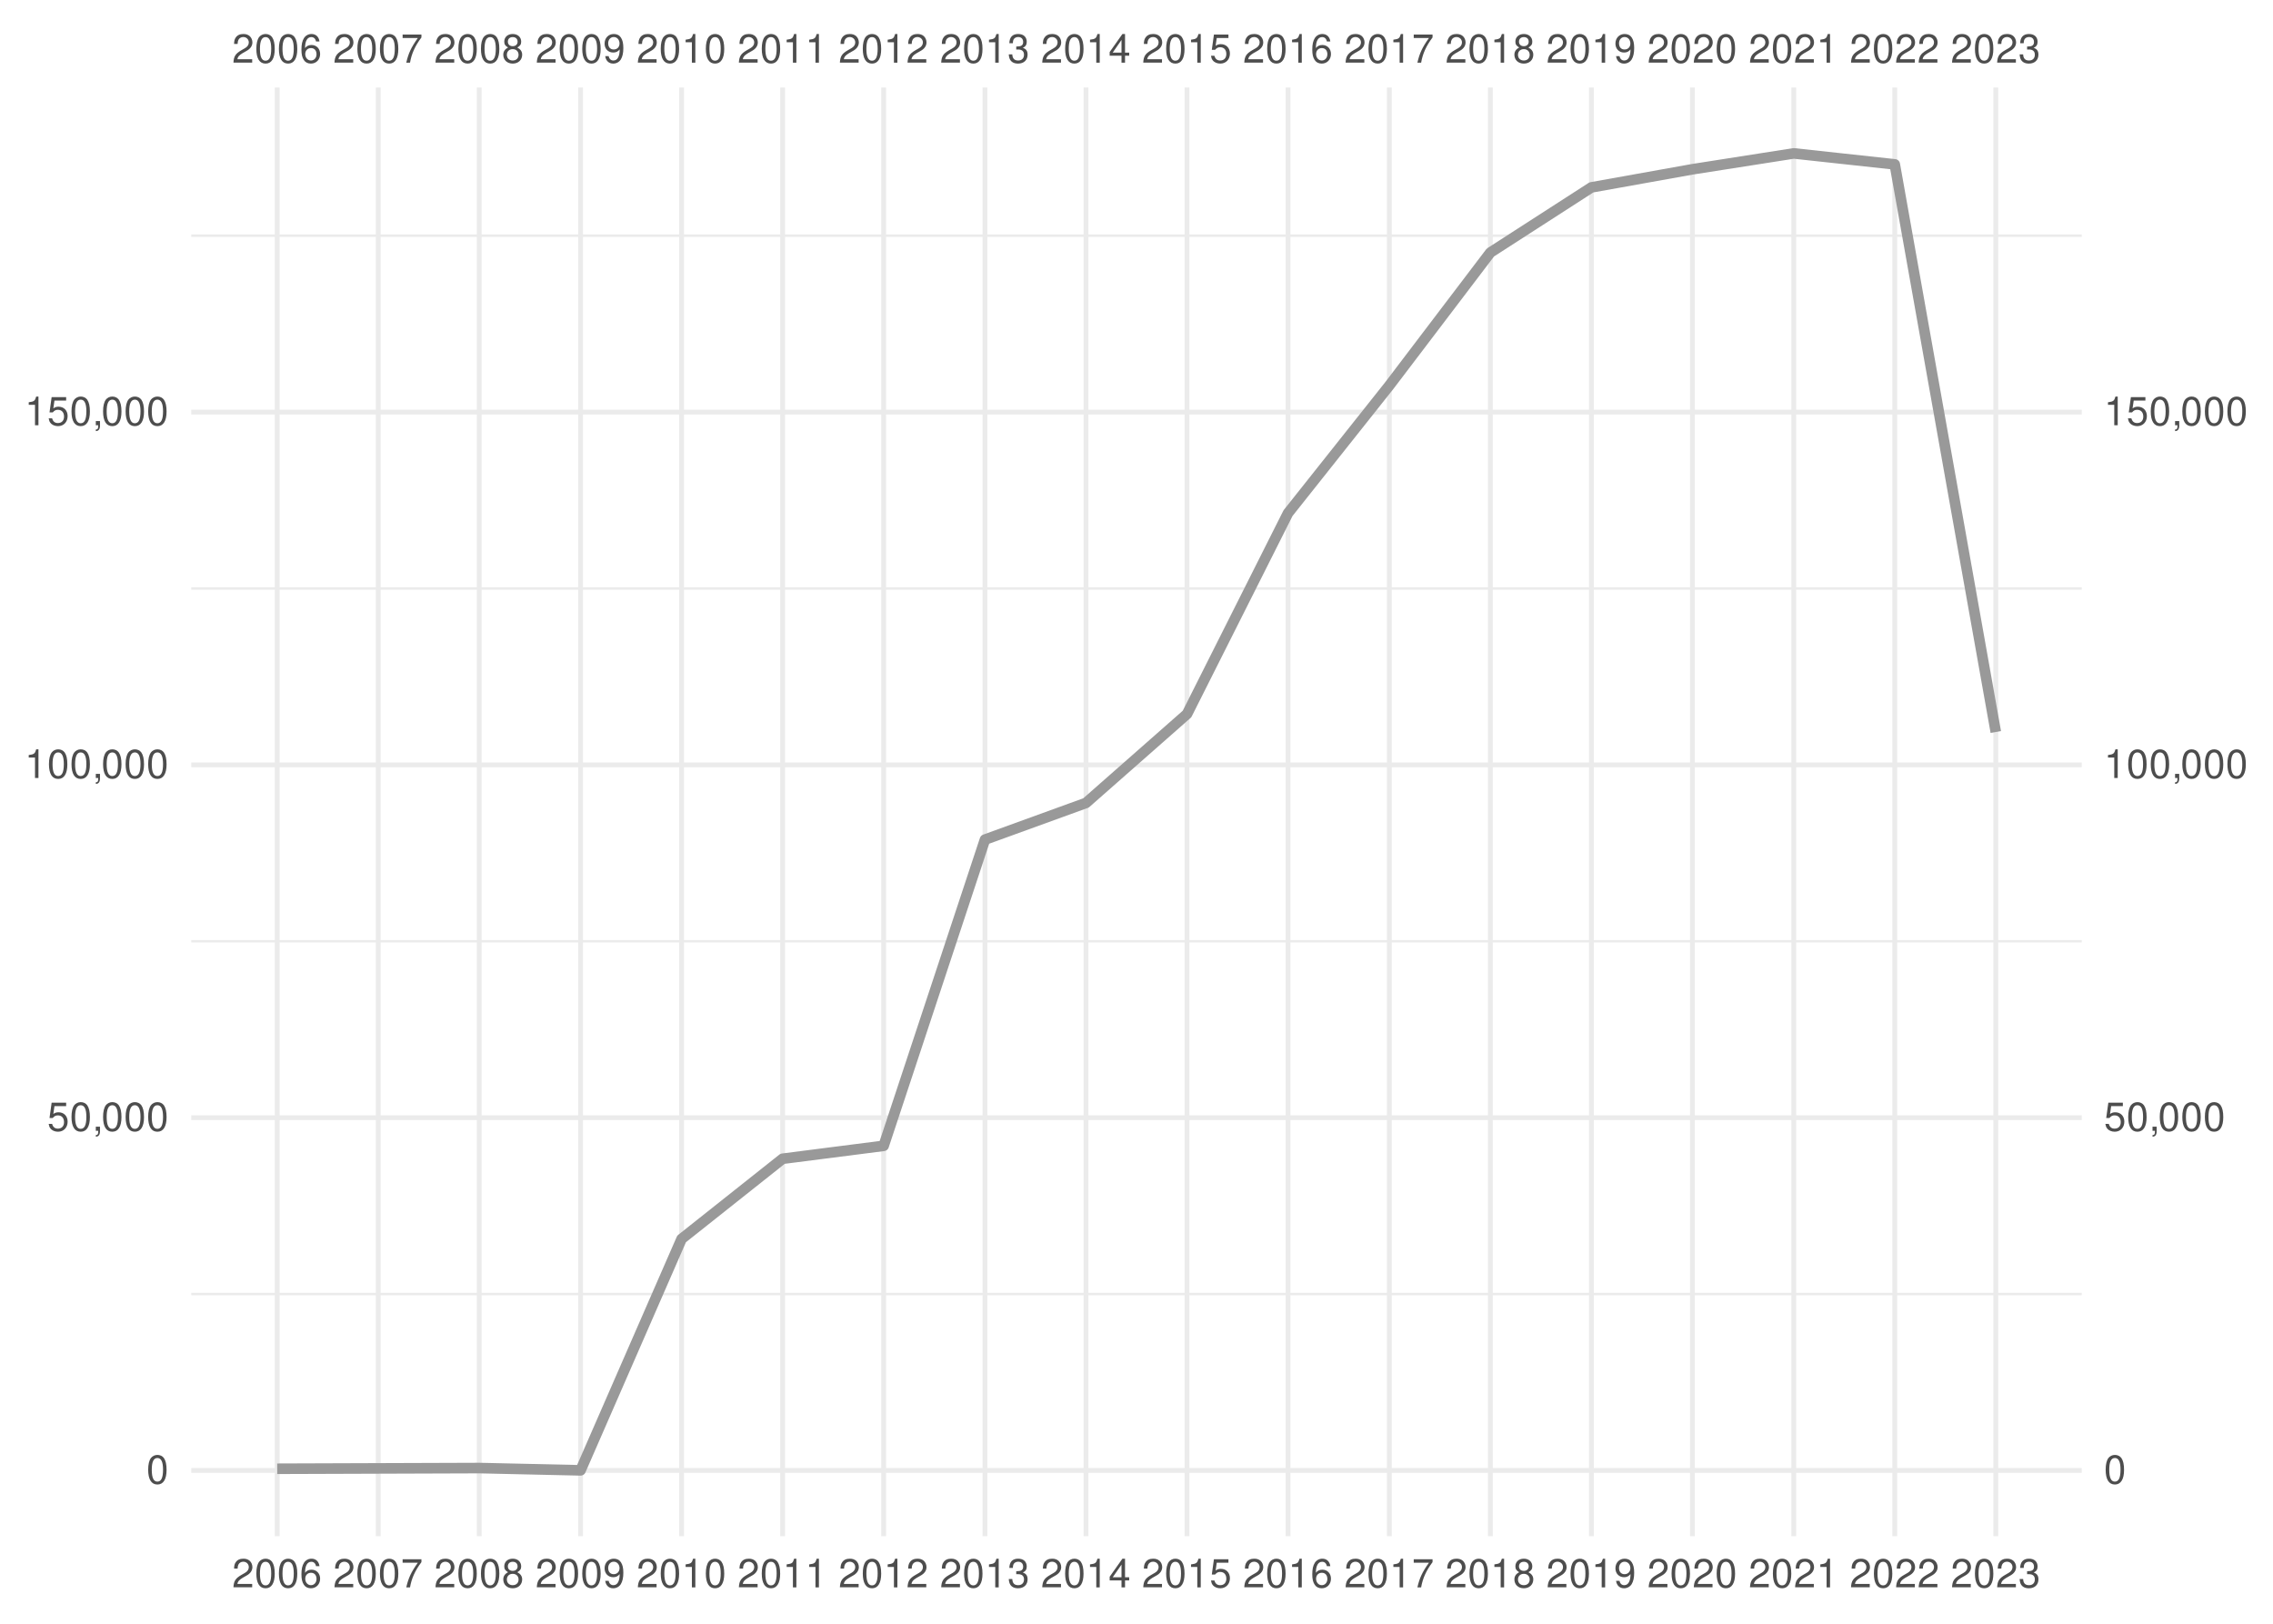
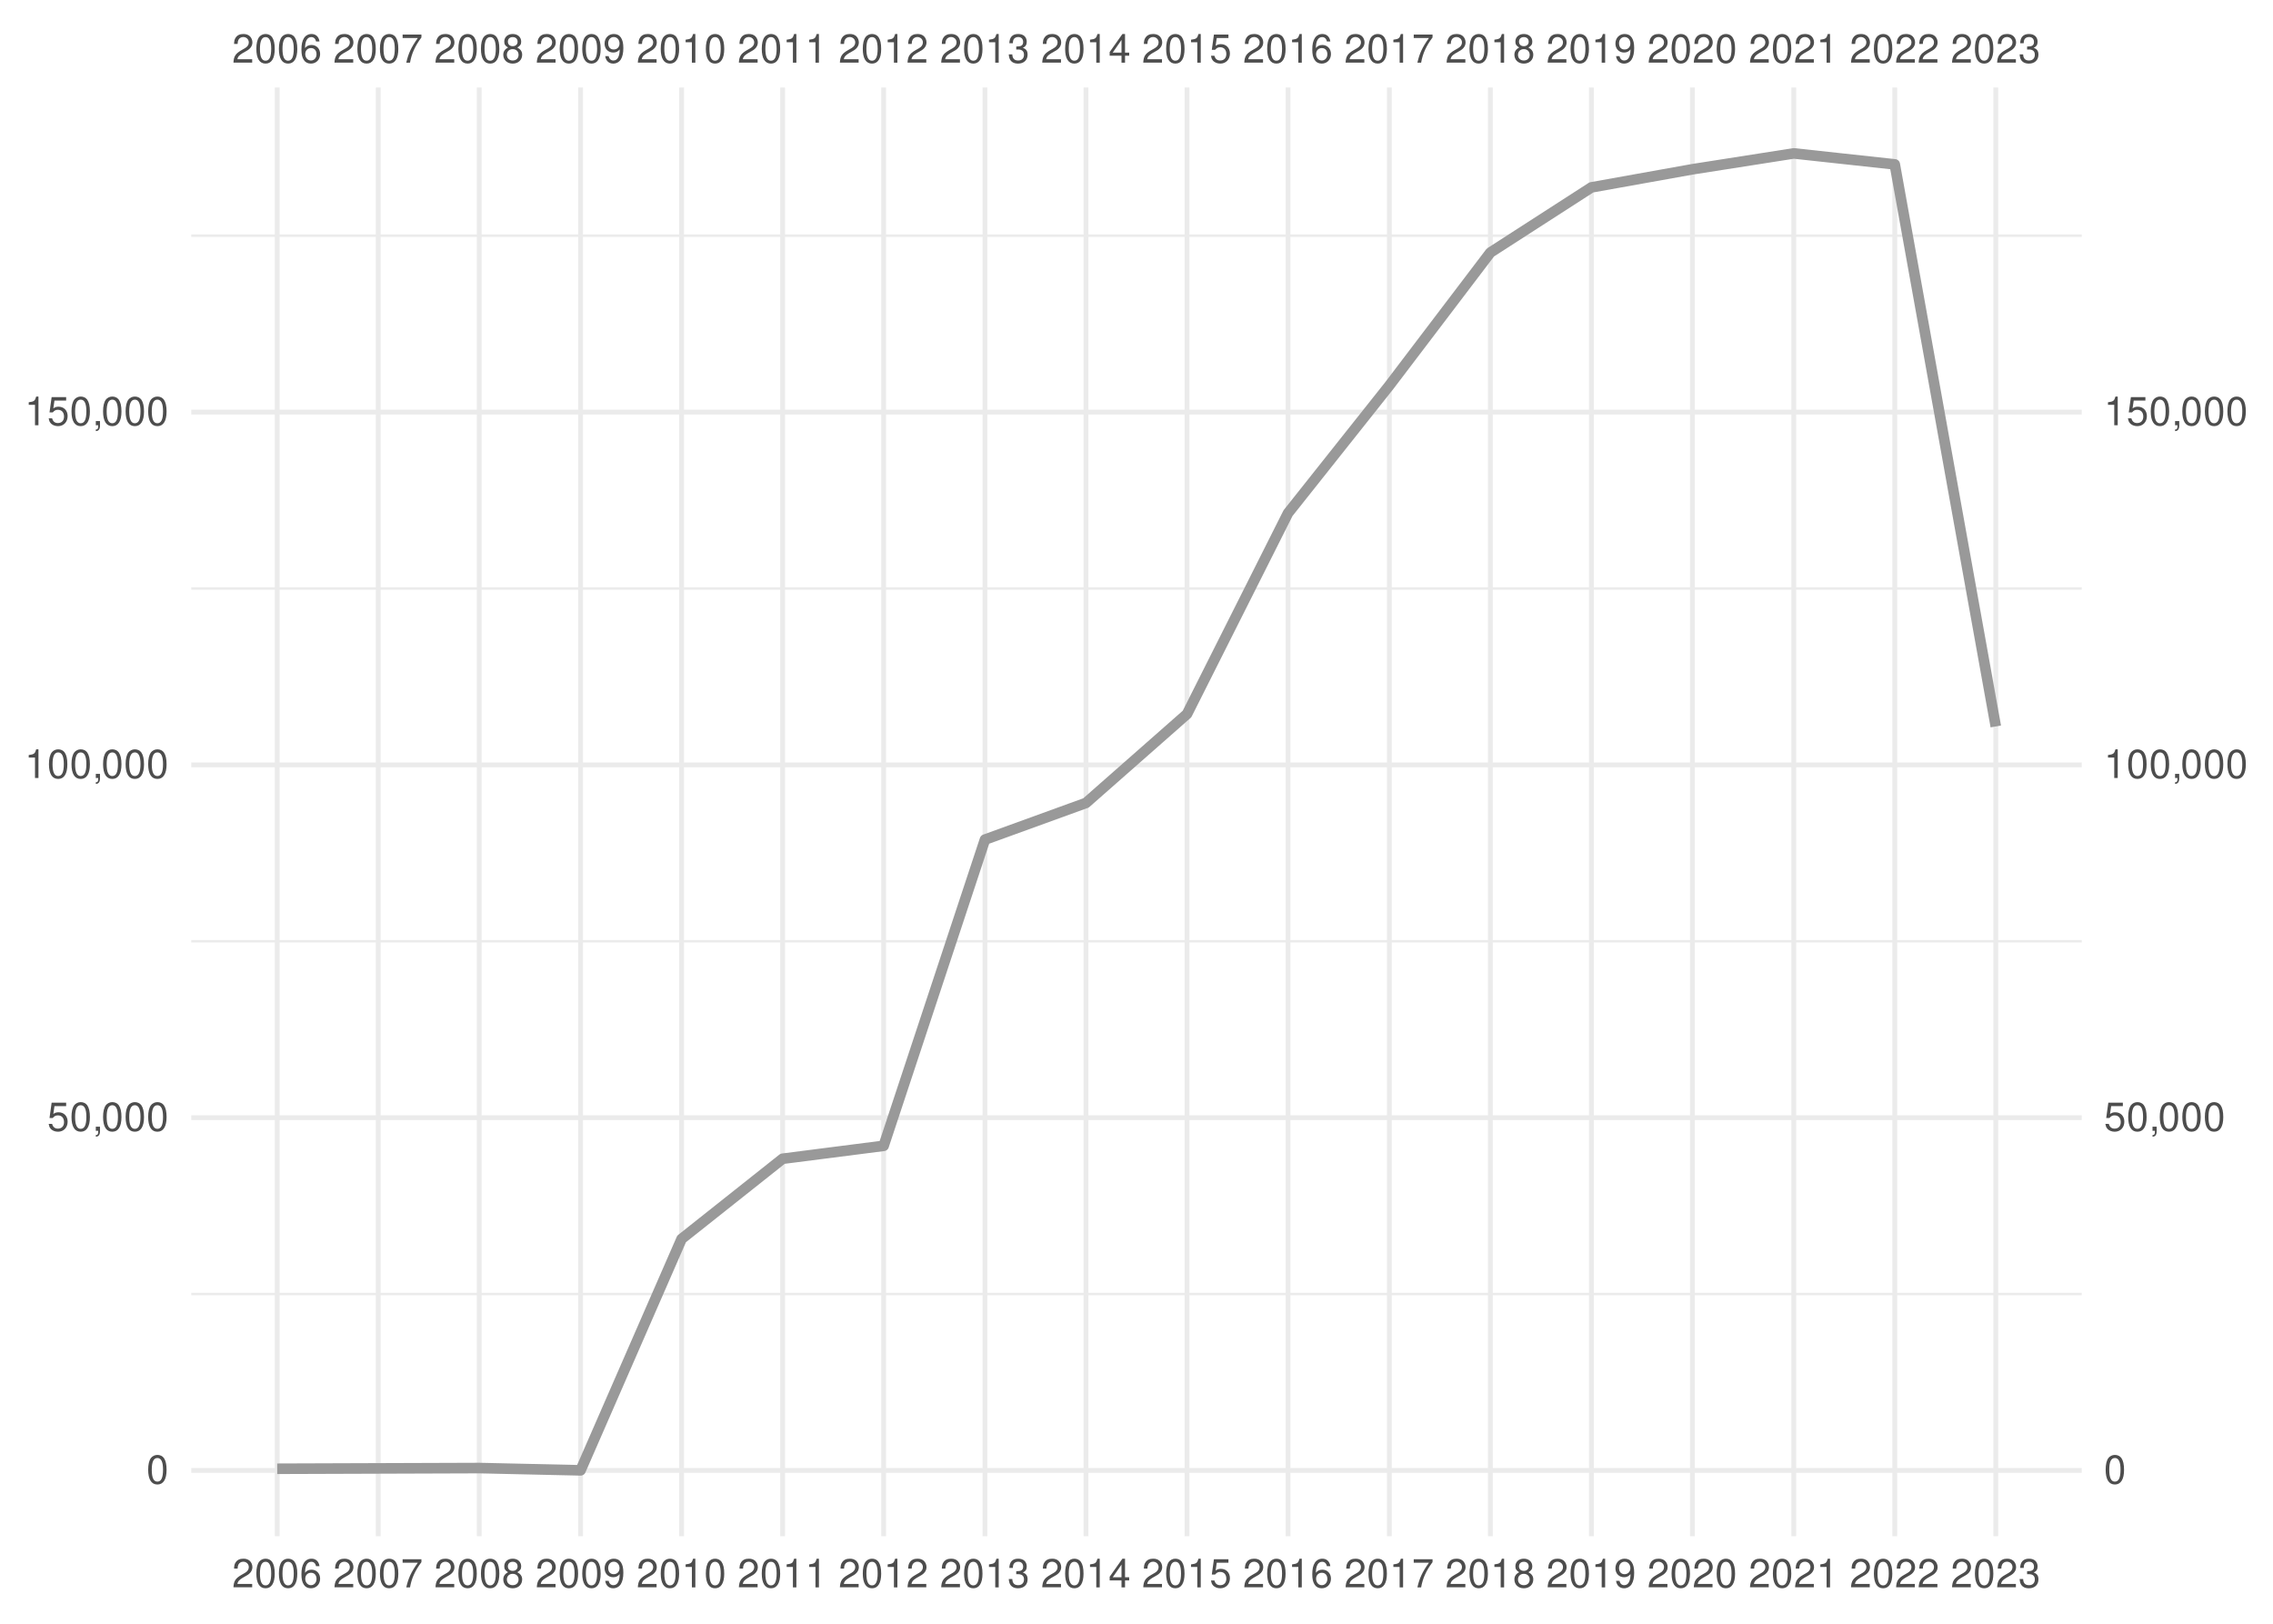
<svg xmlns="http://www.w3.org/2000/svg" xmlns:xlink="http://www.w3.org/1999/xlink" width="504pt" height="360pt" viewBox="0 0 504 360" version="1.1">
  <defs>
    <g>
      <symbol overflow="visible" id="glyph0-0">
        <path style="stroke:none;" d="" />
      </symbol>
      <symbol overflow="visible" id="glyph0-1">
        <path style="stroke:none;" d="M 4.453 -0.766 L 1.172 -0.766 C 1.25 -1.297 1.531 -1.625 2.297 -2.094 L 3.172 -2.594 C 4.047 -3.062 4.5 -3.719 4.5 -4.5 C 4.5 -5.031 4.281 -5.531 3.922 -5.875 C 3.547 -6.203 3.094 -6.359 2.5 -6.359 C 1.703 -6.359 1.125 -6.078 0.781 -5.531 C 0.547 -5.203 0.453 -4.797 0.438 -4.156 L 1.219 -4.156 C 1.234 -4.594 1.297 -4.844 1.406 -5.062 C 1.594 -5.438 2 -5.688 2.469 -5.688 C 3.172 -5.688 3.703 -5.172 3.703 -4.484 C 3.703 -3.969 3.406 -3.531 2.859 -3.219 L 2.047 -2.75 C 0.75 -2 0.375 -1.406 0.297 -0.016 L 4.453 -0.016 Z M 4.453 -0.766 " />
      </symbol>
      <symbol overflow="visible" id="glyph0-2">
        <path style="stroke:none;" d="M 2.422 -6.359 C 1.844 -6.359 1.312 -6.094 0.984 -5.672 C 0.578 -5.109 0.375 -4.25 0.375 -3.078 C 0.375 -0.938 1.078 0.203 2.422 0.203 C 3.734 0.203 4.453 -0.938 4.453 -3.031 C 4.453 -4.25 4.266 -5.078 3.859 -5.672 C 3.531 -6.109 3.016 -6.359 2.422 -6.359 Z M 2.422 -5.672 C 3.25 -5.672 3.672 -4.828 3.672 -3.094 C 3.672 -1.281 3.266 -0.438 2.406 -0.438 C 1.578 -0.438 1.172 -1.312 1.172 -3.062 C 1.172 -4.828 1.578 -5.672 2.422 -5.672 Z M 2.422 -5.672 " />
      </symbol>
      <symbol overflow="visible" id="glyph0-3">
        <path style="stroke:none;" d="M 4.375 -4.703 C 4.234 -5.75 3.562 -6.359 2.609 -6.359 C 1.922 -6.359 1.312 -6.031 0.938 -5.453 C 0.547 -4.828 0.375 -4.062 0.375 -2.906 C 0.375 -1.828 0.531 -1.156 0.906 -0.594 C 1.234 -0.078 1.781 0.203 2.469 0.203 C 3.656 0.203 4.516 -0.688 4.516 -1.922 C 4.516 -3.094 3.719 -3.922 2.609 -3.922 C 1.984 -3.922 1.5 -3.688 1.172 -3.234 C 1.172 -4.797 1.672 -5.672 2.562 -5.672 C 3.109 -5.672 3.484 -5.328 3.609 -4.703 Z M 2.5 -3.234 C 3.25 -3.234 3.719 -2.703 3.719 -1.859 C 3.719 -1.062 3.188 -0.484 2.484 -0.484 C 1.766 -0.484 1.219 -1.094 1.219 -1.906 C 1.219 -2.688 1.734 -3.234 2.5 -3.234 Z M 2.5 -3.234 " />
      </symbol>
      <symbol overflow="visible" id="glyph0-4">
        <path style="stroke:none;" d="M 4.578 -6.234 L 0.406 -6.234 L 0.406 -5.469 L 3.781 -5.469 C 2.281 -3.359 1.688 -2.047 1.219 0 L 2.047 0 C 2.391 -2 3.172 -3.719 4.578 -5.594 Z M 4.578 -6.234 " />
      </symbol>
      <symbol overflow="visible" id="glyph0-5">
        <path style="stroke:none;" d="M 3.438 -3.359 C 4.094 -3.75 4.297 -4.062 4.297 -4.656 C 4.297 -5.672 3.531 -6.359 2.422 -6.359 C 1.312 -6.359 0.547 -5.672 0.547 -4.672 C 0.547 -4.062 0.75 -3.75 1.391 -3.359 C 0.672 -2.984 0.328 -2.469 0.328 -1.766 C 0.328 -0.609 1.172 0.203 2.422 0.203 C 3.656 0.203 4.516 -0.609 4.516 -1.766 C 4.516 -2.469 4.156 -2.984 3.438 -3.359 Z M 2.422 -5.672 C 3.078 -5.672 3.5 -5.281 3.5 -4.641 C 3.5 -4.047 3.062 -3.656 2.422 -3.656 C 1.766 -3.656 1.344 -4.047 1.344 -4.656 C 1.344 -5.281 1.766 -5.672 2.422 -5.672 Z M 2.422 -3 C 3.188 -3 3.719 -2.484 3.719 -1.75 C 3.719 -0.984 3.203 -0.484 2.406 -0.484 C 1.641 -0.484 1.125 -1 1.125 -1.734 C 1.125 -2.5 1.641 -3 2.422 -3 Z M 2.422 -3 " />
      </symbol>
      <symbol overflow="visible" id="glyph0-6">
        <path style="stroke:none;" d="M 0.469 -1.453 C 0.609 -0.406 1.281 0.203 2.234 0.203 C 2.922 0.203 3.547 -0.125 3.922 -0.703 C 4.297 -1.328 4.484 -2.109 4.484 -3.25 C 4.484 -4.328 4.312 -5 3.953 -5.562 C 3.609 -6.094 3.062 -6.359 2.375 -6.359 C 1.188 -6.359 0.328 -5.469 0.328 -4.234 C 0.328 -3.062 1.125 -2.25 2.25 -2.25 C 2.844 -2.25 3.281 -2.453 3.672 -2.938 C 3.672 -1.359 3.172 -0.484 2.281 -0.484 C 1.734 -0.484 1.359 -0.828 1.234 -1.453 Z M 2.359 -5.688 C 3.094 -5.688 3.641 -5.078 3.641 -4.25 C 3.641 -3.469 3.109 -2.922 2.344 -2.922 C 1.594 -2.922 1.125 -3.453 1.125 -4.297 C 1.125 -5.109 1.641 -5.688 2.359 -5.688 Z M 2.359 -5.688 " />
      </symbol>
      <symbol overflow="visible" id="glyph0-7">
        <path style="stroke:none;" d="M 2.281 -4.531 L 2.281 0 L 3.047 0 L 3.047 -6.359 L 2.547 -6.359 C 2.266 -5.391 2.094 -5.25 0.891 -5.094 L 0.891 -4.531 Z M 2.281 -4.531 " />
      </symbol>
      <symbol overflow="visible" id="glyph0-8">
        <path style="stroke:none;" d="M 1.938 -2.922 L 2.359 -2.922 C 3.203 -2.922 3.656 -2.531 3.656 -1.766 C 3.656 -0.969 3.172 -0.484 2.375 -0.484 C 1.516 -0.484 1.109 -0.922 1.062 -1.844 L 0.281 -1.844 C 0.312 -1.344 0.406 -1 0.547 -0.719 C 0.875 -0.109 1.484 0.203 2.344 0.203 C 3.625 0.203 4.453 -0.578 4.453 -1.781 C 4.453 -2.594 4.141 -3.031 3.391 -3.297 C 3.969 -3.531 4.266 -3.969 4.266 -4.609 C 4.266 -5.703 3.547 -6.359 2.359 -6.359 C 1.109 -6.359 0.438 -5.656 0.406 -4.312 L 1.188 -4.312 C 1.203 -4.703 1.234 -4.922 1.328 -5.109 C 1.5 -5.469 1.891 -5.688 2.375 -5.688 C 3.062 -5.688 3.469 -5.266 3.469 -4.578 C 3.469 -4.141 3.312 -3.859 2.969 -3.719 C 2.766 -3.625 2.484 -3.594 1.938 -3.578 Z M 1.938 -2.922 " />
      </symbol>
      <symbol overflow="visible" id="glyph0-9">
        <path style="stroke:none;" d="M 2.875 -1.547 L 2.875 0 L 3.656 0 L 3.656 -1.547 L 4.578 -1.547 L 4.578 -2.234 L 3.656 -2.234 L 3.656 -6.359 L 3.078 -6.359 L 0.25 -2.359 L 0.25 -1.547 Z M 2.875 -2.234 L 0.922 -2.234 L 2.875 -5.047 Z M 2.875 -2.234 " />
      </symbol>
      <symbol overflow="visible" id="glyph0-10">
        <path style="stroke:none;" d="M 4.188 -6.234 L 0.969 -6.234 L 0.5 -2.844 L 1.219 -2.844 C 1.578 -3.266 1.875 -3.422 2.359 -3.422 C 3.203 -3.422 3.719 -2.844 3.719 -1.922 C 3.719 -1.031 3.203 -0.484 2.359 -0.484 C 1.688 -0.484 1.266 -0.828 1.078 -1.531 L 0.312 -1.531 C 0.406 -1.016 0.5 -0.781 0.688 -0.547 C 1.031 -0.078 1.672 0.203 2.375 0.203 C 3.641 0.203 4.516 -0.719 4.516 -2.031 C 4.516 -3.266 3.688 -4.109 2.5 -4.109 C 2.062 -4.109 1.703 -4 1.344 -3.734 L 1.594 -5.469 L 4.188 -5.469 Z M 4.188 -6.234 " />
      </symbol>
      <symbol overflow="visible" id="glyph0-11">
        <path style="stroke:none;" d="M 0.766 -0.922 L 0.766 0 L 1.297 0 L 1.297 0.156 C 1.297 0.766 1.172 0.938 0.766 0.953 L 0.766 1.297 C 1.344 1.312 1.688 0.891 1.688 0.141 L 1.688 -0.922 Z M 0.766 -0.922 " />
      </symbol>
    </g>
    <clipPath id="clip1">
      <path d="M 42.41 286 L 461.59 286 L 461.59 288 L 42.41 288 Z M 42.41 286 " />
    </clipPath>
    <clipPath id="clip2">
      <path d="M 42.41 208 L 461.59 208 L 461.59 209 L 42.41 209 Z M 42.41 208 " />
    </clipPath>
    <clipPath id="clip3">
      <path d="M 42.41 130 L 461.59 130 L 461.59 131 L 42.41 131 Z M 42.41 130 " />
    </clipPath>
    <clipPath id="clip4">
      <path d="M 42.41 51 L 461.59 51 L 461.59 53 L 42.41 53 Z M 42.41 51 " />
    </clipPath>
    <clipPath id="clip5">
      <path d="M 42.41 325 L 461.59 325 L 461.59 327 L 42.41 327 Z M 42.41 325 " />
    </clipPath>
    <clipPath id="clip6">
      <path d="M 42.41 247 L 461.59 247 L 461.59 249 L 42.41 249 Z M 42.41 247 " />
    </clipPath>
    <clipPath id="clip7">
      <path d="M 42.41 169 L 461.59 169 L 461.59 171 L 42.41 171 Z M 42.41 169 " />
    </clipPath>
    <clipPath id="clip8">
      <path d="M 42.41 90 L 461.59 90 L 461.59 92 L 42.41 92 Z M 42.41 90 " />
    </clipPath>
    <clipPath id="clip9">
      <path d="M 60 19.41 L 62 19.41 L 62 340.59 L 60 340.59 Z M 60 19.41 " />
    </clipPath>
    <clipPath id="clip10">
      <path d="M 83 19.41 L 85 19.41 L 85 340.59 L 83 340.59 Z M 83 19.41 " />
    </clipPath>
    <clipPath id="clip11">
      <path d="M 105 19.41 L 107 19.41 L 107 340.59 L 105 340.59 Z M 105 19.41 " />
    </clipPath>
    <clipPath id="clip12">
      <path d="M 128 19.41 L 130 19.41 L 130 340.59 L 128 340.59 Z M 128 19.41 " />
    </clipPath>
    <clipPath id="clip13">
      <path d="M 150 19.41 L 152 19.41 L 152 340.59 L 150 340.59 Z M 150 19.41 " />
    </clipPath>
    <clipPath id="clip14">
      <path d="M 173 19.41 L 175 19.41 L 175 340.59 L 173 340.59 Z M 173 19.41 " />
    </clipPath>
    <clipPath id="clip15">
      <path d="M 195 19.41 L 197 19.41 L 197 340.59 L 195 340.59 Z M 195 19.41 " />
    </clipPath>
    <clipPath id="clip16">
      <path d="M 217 19.41 L 219 19.41 L 219 340.59 L 217 340.59 Z M 217 19.41 " />
    </clipPath>
    <clipPath id="clip17">
      <path d="M 240 19.41 L 242 19.41 L 242 340.59 L 240 340.59 Z M 240 19.41 " />
    </clipPath>
    <clipPath id="clip18">
      <path d="M 262 19.41 L 264 19.41 L 264 340.59 L 262 340.59 Z M 262 19.41 " />
    </clipPath>
    <clipPath id="clip19">
      <path d="M 285 19.41 L 287 19.41 L 287 340.59 L 285 340.59 Z M 285 19.41 " />
    </clipPath>
    <clipPath id="clip20">
      <path d="M 307 19.41 L 309 19.41 L 309 340.59 L 307 340.59 Z M 307 19.41 " />
    </clipPath>
    <clipPath id="clip21">
      <path d="M 329 19.41 L 331 19.41 L 331 340.59 L 329 340.59 Z M 329 19.41 " />
    </clipPath>
    <clipPath id="clip22">
      <path d="M 352 19.41 L 354 19.41 L 354 340.59 L 352 340.59 Z M 352 19.41 " />
    </clipPath>
    <clipPath id="clip23">
      <path d="M 374 19.41 L 376 19.41 L 376 340.59 L 374 340.59 Z M 374 19.41 " />
    </clipPath>
    <clipPath id="clip24">
      <path d="M 397 19.41 L 399 19.41 L 399 340.59 L 397 340.59 Z M 397 19.41 " />
    </clipPath>
    <clipPath id="clip25">
      <path d="M 419 19.41 L 421 19.41 L 421 340.59 L 419 340.59 Z M 419 19.41 " />
    </clipPath>
    <clipPath id="clip26">
      <path d="M 442 19.41 L 444 19.41 L 444 340.59 L 442 340.59 Z M 442 19.41 " />
    </clipPath>
  </defs>
  <g id="surface41">
    <rect x="0" y="0" width="504" height="360" style="fill:rgb(100%,100%,100%);fill-opacity:1;stroke:none;" />
    <g clip-path="url(#clip1)" clip-rule="nonzero">
      <path style="fill:none;stroke-width:0.533;stroke-linecap:butt;stroke-linejoin:round;stroke:rgb(92.157%,92.157%,92.157%);stroke-opacity:1;stroke-miterlimit:10;" d="M 42.41 286.902 L 461.59 286.902 " />
    </g>
    <g clip-path="url(#clip2)" clip-rule="nonzero">
      <path style="fill:none;stroke-width:0.533;stroke-linecap:butt;stroke-linejoin:round;stroke:rgb(92.157%,92.157%,92.157%);stroke-opacity:1;stroke-miterlimit:10;" d="M 42.41 208.688 L 461.59 208.688 " />
    </g>
    <g clip-path="url(#clip3)" clip-rule="nonzero">
      <path style="fill:none;stroke-width:0.533;stroke-linecap:butt;stroke-linejoin:round;stroke:rgb(92.157%,92.157%,92.157%);stroke-opacity:1;stroke-miterlimit:10;" d="M 42.41 130.473 L 461.59 130.473 " />
    </g>
    <g clip-path="url(#clip4)" clip-rule="nonzero">
      <path style="fill:none;stroke-width:0.533;stroke-linecap:butt;stroke-linejoin:round;stroke:rgb(92.157%,92.157%,92.157%);stroke-opacity:1;stroke-miterlimit:10;" d="M 42.41 52.258 L 461.59 52.258 " />
    </g>
    <g clip-path="url(#clip5)" clip-rule="nonzero">
      <path style="fill:none;stroke-width:1.067;stroke-linecap:butt;stroke-linejoin:round;stroke:rgb(92.157%,92.157%,92.157%);stroke-opacity:1;stroke-miterlimit:10;" d="M 42.41 326.012 L 461.59 326.012 " />
    </g>
    <g clip-path="url(#clip6)" clip-rule="nonzero">
      <path style="fill:none;stroke-width:1.067;stroke-linecap:butt;stroke-linejoin:round;stroke:rgb(92.157%,92.157%,92.157%);stroke-opacity:1;stroke-miterlimit:10;" d="M 42.41 247.797 L 461.59 247.797 " />
    </g>
    <g clip-path="url(#clip7)" clip-rule="nonzero">
      <path style="fill:none;stroke-width:1.067;stroke-linecap:butt;stroke-linejoin:round;stroke:rgb(92.157%,92.157%,92.157%);stroke-opacity:1;stroke-miterlimit:10;" d="M 42.41 169.578 L 461.59 169.578 " />
    </g>
    <g clip-path="url(#clip8)" clip-rule="nonzero">
      <path style="fill:none;stroke-width:1.067;stroke-linecap:butt;stroke-linejoin:round;stroke:rgb(92.157%,92.157%,92.157%);stroke-opacity:1;stroke-miterlimit:10;" d="M 42.41 91.363 L 461.59 91.363 " />
    </g>
    <g clip-path="url(#clip9)" clip-rule="nonzero">
      <path style="fill:none;stroke-width:1.067;stroke-linecap:butt;stroke-linejoin:round;stroke:rgb(92.157%,92.157%,92.157%);stroke-opacity:1;stroke-miterlimit:10;" d="M 61.465 340.59 L 61.465 19.41 " />
    </g>
    <g clip-path="url(#clip10)" clip-rule="nonzero">
      <path style="fill:none;stroke-width:1.067;stroke-linecap:butt;stroke-linejoin:round;stroke:rgb(92.157%,92.157%,92.157%);stroke-opacity:1;stroke-miterlimit:10;" d="M 83.867 340.59 L 83.867 19.41 " />
    </g>
    <g clip-path="url(#clip11)" clip-rule="nonzero">
      <path style="fill:none;stroke-width:1.067;stroke-linecap:butt;stroke-linejoin:round;stroke:rgb(92.157%,92.157%,92.157%);stroke-opacity:1;stroke-miterlimit:10;" d="M 106.266 340.59 L 106.266 19.41 " />
    </g>
    <g clip-path="url(#clip12)" clip-rule="nonzero">
      <path style="fill:none;stroke-width:1.067;stroke-linecap:butt;stroke-linejoin:round;stroke:rgb(92.157%,92.157%,92.157%);stroke-opacity:1;stroke-miterlimit:10;" d="M 128.73 340.59 L 128.73 19.41 " />
    </g>
    <g clip-path="url(#clip13)" clip-rule="nonzero">
      <path style="fill:none;stroke-width:1.067;stroke-linecap:butt;stroke-linejoin:round;stroke:rgb(92.157%,92.157%,92.157%);stroke-opacity:1;stroke-miterlimit:10;" d="M 151.133 340.59 L 151.133 19.41 " />
    </g>
    <g clip-path="url(#clip14)" clip-rule="nonzero">
      <path style="fill:none;stroke-width:1.067;stroke-linecap:butt;stroke-linejoin:round;stroke:rgb(92.157%,92.157%,92.157%);stroke-opacity:1;stroke-miterlimit:10;" d="M 173.535 340.59 L 173.535 19.41 " />
    </g>
    <g clip-path="url(#clip15)" clip-rule="nonzero">
      <path style="fill:none;stroke-width:1.067;stroke-linecap:butt;stroke-linejoin:round;stroke:rgb(92.157%,92.157%,92.157%);stroke-opacity:1;stroke-miterlimit:10;" d="M 195.934 340.59 L 195.934 19.41 " />
    </g>
    <g clip-path="url(#clip16)" clip-rule="nonzero">
      <path style="fill:none;stroke-width:1.067;stroke-linecap:butt;stroke-linejoin:round;stroke:rgb(92.157%,92.157%,92.157%);stroke-opacity:1;stroke-miterlimit:10;" d="M 218.398 340.59 L 218.398 19.41 " />
    </g>
    <g clip-path="url(#clip17)" clip-rule="nonzero">
      <path style="fill:none;stroke-width:1.067;stroke-linecap:butt;stroke-linejoin:round;stroke:rgb(92.157%,92.157%,92.157%);stroke-opacity:1;stroke-miterlimit:10;" d="M 240.801 340.59 L 240.801 19.41 " />
    </g>
    <g clip-path="url(#clip18)" clip-rule="nonzero">
      <path style="fill:none;stroke-width:1.067;stroke-linecap:butt;stroke-linejoin:round;stroke:rgb(92.157%,92.157%,92.157%);stroke-opacity:1;stroke-miterlimit:10;" d="M 263.199 340.59 L 263.199 19.41 " />
    </g>
    <g clip-path="url(#clip19)" clip-rule="nonzero">
      <path style="fill:none;stroke-width:1.067;stroke-linecap:butt;stroke-linejoin:round;stroke:rgb(92.157%,92.157%,92.157%);stroke-opacity:1;stroke-miterlimit:10;" d="M 285.602 340.59 L 285.602 19.41 " />
    </g>
    <g clip-path="url(#clip20)" clip-rule="nonzero">
      <path style="fill:none;stroke-width:1.067;stroke-linecap:butt;stroke-linejoin:round;stroke:rgb(92.157%,92.157%,92.157%);stroke-opacity:1;stroke-miterlimit:10;" d="M 308.066 340.59 L 308.066 19.41 " />
    </g>
    <g clip-path="url(#clip21)" clip-rule="nonzero">
      <path style="fill:none;stroke-width:1.067;stroke-linecap:butt;stroke-linejoin:round;stroke:rgb(92.157%,92.157%,92.157%);stroke-opacity:1;stroke-miterlimit:10;" d="M 330.465 340.59 L 330.465 19.41 " />
    </g>
    <g clip-path="url(#clip22)" clip-rule="nonzero">
      <path style="fill:none;stroke-width:1.067;stroke-linecap:butt;stroke-linejoin:round;stroke:rgb(92.157%,92.157%,92.157%);stroke-opacity:1;stroke-miterlimit:10;" d="M 352.867 340.59 L 352.867 19.41 " />
    </g>
    <g clip-path="url(#clip23)" clip-rule="nonzero">
      <path style="fill:none;stroke-width:1.067;stroke-linecap:butt;stroke-linejoin:round;stroke:rgb(92.157%,92.157%,92.157%);stroke-opacity:1;stroke-miterlimit:10;" d="M 375.27 340.59 L 375.27 19.41 " />
    </g>
    <g clip-path="url(#clip24)" clip-rule="nonzero">
      <path style="fill:none;stroke-width:1.067;stroke-linecap:butt;stroke-linejoin:round;stroke:rgb(92.157%,92.157%,92.157%);stroke-opacity:1;stroke-miterlimit:10;" d="M 397.734 340.59 L 397.734 19.41 " />
    </g>
    <g clip-path="url(#clip25)" clip-rule="nonzero">
      <path style="fill:none;stroke-width:1.067;stroke-linecap:butt;stroke-linejoin:round;stroke:rgb(92.157%,92.157%,92.157%);stroke-opacity:1;stroke-miterlimit:10;" d="M 420.133 340.59 L 420.133 19.41 " />
    </g>
    <g clip-path="url(#clip26)" clip-rule="nonzero">
      <path style="fill:none;stroke-width:1.067;stroke-linecap:butt;stroke-linejoin:round;stroke:rgb(92.157%,92.157%,92.157%);stroke-opacity:1;stroke-miterlimit:10;" d="M 442.535 340.59 L 442.535 19.41 " />
    </g>
-     <path style="fill:none;stroke-width:2.347;stroke-linecap:butt;stroke-linejoin:round;stroke:rgb(60%,60%,60%);stroke-opacity:1;stroke-miterlimit:10;" d="M 61.465 325.637 L 106.266 325.484 L 128.73 325.988 L 151.133 274.68 L 173.535 256.906 L 195.934 254.039 L 218.398 186.152 L 240.801 178.02 L 263.199 158.309 L 285.602 113.762 L 308.066 85.469 L 330.465 55.988 L 352.867 41.547 L 375.27 37.531 L 397.734 34.012 L 420.133 36.445 L 442.535 162.293 " />
+     <path style="fill:none;stroke-width:2.347;stroke-linecap:butt;stroke-linejoin:round;stroke:rgb(60%,60%,60%);stroke-opacity:1;stroke-miterlimit:10;" d="M 61.465 325.637 L 106.266 325.484 L 128.73 325.988 L 151.133 274.68 L 173.535 256.906 L 195.934 254.039 L 218.398 186.152 L 240.801 178.02 L 263.199 158.309 L 285.602 113.762 L 308.066 85.469 L 330.465 55.988 L 352.867 41.547 L 375.27 37.531 L 397.734 34.012 L 420.133 36.445 L 442.535 161.059 " />
    <g style="fill:rgb(30.196%,30.196%,30.196%);fill-opacity:1;">
      <use xlink:href="#glyph0-1" x="51.465" y="13.896" />
      <use xlink:href="#glyph0-2" x="56.465" y="13.896" />
      <use xlink:href="#glyph0-2" x="61.465" y="13.896" />
      <use xlink:href="#glyph0-3" x="66.465" y="13.896" />
    </g>
    <g style="fill:rgb(30.196%,30.196%,30.196%);fill-opacity:1;">
      <use xlink:href="#glyph0-1" x="73.867" y="13.896" />
      <use xlink:href="#glyph0-2" x="78.867" y="13.896" />
      <use xlink:href="#glyph0-2" x="83.867" y="13.896" />
      <use xlink:href="#glyph0-4" x="88.867" y="13.896" />
    </g>
    <g style="fill:rgb(30.196%,30.196%,30.196%);fill-opacity:1;">
      <use xlink:href="#glyph0-1" x="96.266" y="13.896" />
      <use xlink:href="#glyph0-2" x="101.266" y="13.896" />
      <use xlink:href="#glyph0-2" x="106.266" y="13.896" />
      <use xlink:href="#glyph0-5" x="111.266" y="13.896" />
    </g>
    <g style="fill:rgb(30.196%,30.196%,30.196%);fill-opacity:1;">
      <use xlink:href="#glyph0-1" x="118.73" y="13.896" />
      <use xlink:href="#glyph0-2" x="123.73" y="13.896" />
      <use xlink:href="#glyph0-2" x="128.73" y="13.896" />
      <use xlink:href="#glyph0-6" x="133.73" y="13.896" />
    </g>
    <g style="fill:rgb(30.196%,30.196%,30.196%);fill-opacity:1;">
      <use xlink:href="#glyph0-1" x="141.133" y="13.896" />
      <use xlink:href="#glyph0-2" x="146.133" y="13.896" />
      <use xlink:href="#glyph0-7" x="151.133" y="13.896" />
      <use xlink:href="#glyph0-2" x="156.133" y="13.896" />
    </g>
    <g style="fill:rgb(30.196%,30.196%,30.196%);fill-opacity:1;">
      <use xlink:href="#glyph0-1" x="163.535" y="13.896" />
      <use xlink:href="#glyph0-2" x="168.535" y="13.896" />
      <use xlink:href="#glyph0-7" x="173.535" y="13.896" />
      <use xlink:href="#glyph0-7" x="178.535" y="13.896" />
    </g>
    <g style="fill:rgb(30.196%,30.196%,30.196%);fill-opacity:1;">
      <use xlink:href="#glyph0-1" x="185.934" y="13.896" />
      <use xlink:href="#glyph0-2" x="190.934" y="13.896" />
      <use xlink:href="#glyph0-7" x="195.934" y="13.896" />
      <use xlink:href="#glyph0-1" x="200.934" y="13.896" />
    </g>
    <g style="fill:rgb(30.196%,30.196%,30.196%);fill-opacity:1;">
      <use xlink:href="#glyph0-1" x="208.398" y="13.896" />
      <use xlink:href="#glyph0-2" x="213.398" y="13.896" />
      <use xlink:href="#glyph0-7" x="218.398" y="13.896" />
      <use xlink:href="#glyph0-8" x="223.398" y="13.896" />
    </g>
    <g style="fill:rgb(30.196%,30.196%,30.196%);fill-opacity:1;">
      <use xlink:href="#glyph0-1" x="230.801" y="13.896" />
      <use xlink:href="#glyph0-2" x="235.801" y="13.896" />
      <use xlink:href="#glyph0-7" x="240.801" y="13.896" />
      <use xlink:href="#glyph0-9" x="245.801" y="13.896" />
    </g>
    <g style="fill:rgb(30.196%,30.196%,30.196%);fill-opacity:1;">
      <use xlink:href="#glyph0-1" x="253.199" y="13.896" />
      <use xlink:href="#glyph0-2" x="258.199" y="13.896" />
      <use xlink:href="#glyph0-7" x="263.199" y="13.896" />
      <use xlink:href="#glyph0-10" x="268.199" y="13.896" />
    </g>
    <g style="fill:rgb(30.196%,30.196%,30.196%);fill-opacity:1;">
      <use xlink:href="#glyph0-1" x="275.602" y="13.896" />
      <use xlink:href="#glyph0-2" x="280.602" y="13.896" />
      <use xlink:href="#glyph0-7" x="285.602" y="13.896" />
      <use xlink:href="#glyph0-3" x="290.602" y="13.896" />
    </g>
    <g style="fill:rgb(30.196%,30.196%,30.196%);fill-opacity:1;">
      <use xlink:href="#glyph0-1" x="298.066" y="13.896" />
      <use xlink:href="#glyph0-2" x="303.066" y="13.896" />
      <use xlink:href="#glyph0-7" x="308.066" y="13.896" />
      <use xlink:href="#glyph0-4" x="313.066" y="13.896" />
    </g>
    <g style="fill:rgb(30.196%,30.196%,30.196%);fill-opacity:1;">
      <use xlink:href="#glyph0-1" x="320.465" y="13.896" />
      <use xlink:href="#glyph0-2" x="325.465" y="13.896" />
      <use xlink:href="#glyph0-7" x="330.465" y="13.896" />
      <use xlink:href="#glyph0-5" x="335.465" y="13.896" />
    </g>
    <g style="fill:rgb(30.196%,30.196%,30.196%);fill-opacity:1;">
      <use xlink:href="#glyph0-1" x="342.867" y="13.896" />
      <use xlink:href="#glyph0-2" x="347.867" y="13.896" />
      <use xlink:href="#glyph0-7" x="352.867" y="13.896" />
      <use xlink:href="#glyph0-6" x="357.867" y="13.896" />
    </g>
    <g style="fill:rgb(30.196%,30.196%,30.196%);fill-opacity:1;">
      <use xlink:href="#glyph0-1" x="365.27" y="13.896" />
      <use xlink:href="#glyph0-2" x="370.27" y="13.896" />
      <use xlink:href="#glyph0-1" x="375.27" y="13.896" />
      <use xlink:href="#glyph0-2" x="380.27" y="13.896" />
    </g>
    <g style="fill:rgb(30.196%,30.196%,30.196%);fill-opacity:1;">
      <use xlink:href="#glyph0-1" x="387.734" y="13.896" />
      <use xlink:href="#glyph0-2" x="392.734" y="13.896" />
      <use xlink:href="#glyph0-1" x="397.734" y="13.896" />
      <use xlink:href="#glyph0-7" x="402.734" y="13.896" />
    </g>
    <g style="fill:rgb(30.196%,30.196%,30.196%);fill-opacity:1;">
      <use xlink:href="#glyph0-1" x="410.133" y="13.896" />
      <use xlink:href="#glyph0-2" x="415.133" y="13.896" />
      <use xlink:href="#glyph0-1" x="420.133" y="13.896" />
      <use xlink:href="#glyph0-1" x="425.133" y="13.896" />
    </g>
    <g style="fill:rgb(30.196%,30.196%,30.196%);fill-opacity:1;">
      <use xlink:href="#glyph0-1" x="432.535" y="13.896" />
      <use xlink:href="#glyph0-2" x="437.535" y="13.896" />
      <use xlink:href="#glyph0-1" x="442.535" y="13.896" />
      <use xlink:href="#glyph0-8" x="447.535" y="13.896" />
    </g>
    <g style="fill:rgb(30.196%,30.196%,30.196%);fill-opacity:1;">
      <use xlink:href="#glyph0-2" x="32.48" y="328.927" />
    </g>
    <g style="fill:rgb(30.196%,30.196%,30.196%);fill-opacity:1;">
      <use xlink:href="#glyph0-10" x="10.48" y="250.712" />
      <use xlink:href="#glyph0-2" x="15.48" y="250.712" />
      <use xlink:href="#glyph0-11" x="20.48" y="250.712" />
      <use xlink:href="#glyph0-2" x="22.48" y="250.712" />
      <use xlink:href="#glyph0-2" x="27.48" y="250.712" />
      <use xlink:href="#glyph0-2" x="32.48" y="250.712" />
    </g>
    <g style="fill:rgb(30.196%,30.196%,30.196%);fill-opacity:1;">
      <use xlink:href="#glyph0-7" x="5.48" y="172.493" />
      <use xlink:href="#glyph0-2" x="10.48" y="172.493" />
      <use xlink:href="#glyph0-2" x="15.48" y="172.493" />
      <use xlink:href="#glyph0-11" x="20.48" y="172.493" />
      <use xlink:href="#glyph0-2" x="22.48" y="172.493" />
      <use xlink:href="#glyph0-2" x="27.48" y="172.493" />
      <use xlink:href="#glyph0-2" x="32.48" y="172.493" />
    </g>
    <g style="fill:rgb(30.196%,30.196%,30.196%);fill-opacity:1;">
      <use xlink:href="#glyph0-7" x="5.48" y="94.278" />
      <use xlink:href="#glyph0-10" x="10.48" y="94.278" />
      <use xlink:href="#glyph0-2" x="15.48" y="94.278" />
      <use xlink:href="#glyph0-11" x="20.48" y="94.278" />
      <use xlink:href="#glyph0-2" x="22.48" y="94.278" />
      <use xlink:href="#glyph0-2" x="27.48" y="94.278" />
      <use xlink:href="#glyph0-2" x="32.48" y="94.278" />
    </g>
    <g style="fill:rgb(30.196%,30.196%,30.196%);fill-opacity:1;">
      <use xlink:href="#glyph0-2" x="466.52" y="328.927" />
    </g>
    <g style="fill:rgb(30.196%,30.196%,30.196%);fill-opacity:1;">
      <use xlink:href="#glyph0-10" x="466.52" y="250.712" />
      <use xlink:href="#glyph0-2" x="471.52" y="250.712" />
      <use xlink:href="#glyph0-11" x="476.52" y="250.712" />
      <use xlink:href="#glyph0-2" x="478.52" y="250.712" />
      <use xlink:href="#glyph0-2" x="483.52" y="250.712" />
      <use xlink:href="#glyph0-2" x="488.52" y="250.712" />
    </g>
    <g style="fill:rgb(30.196%,30.196%,30.196%);fill-opacity:1;">
      <use xlink:href="#glyph0-7" x="466.52" y="172.493" />
      <use xlink:href="#glyph0-2" x="471.52" y="172.493" />
      <use xlink:href="#glyph0-2" x="476.52" y="172.493" />
      <use xlink:href="#glyph0-11" x="481.52" y="172.493" />
      <use xlink:href="#glyph0-2" x="483.52" y="172.493" />
      <use xlink:href="#glyph0-2" x="488.52" y="172.493" />
      <use xlink:href="#glyph0-2" x="493.52" y="172.493" />
    </g>
    <g style="fill:rgb(30.196%,30.196%,30.196%);fill-opacity:1;">
      <use xlink:href="#glyph0-7" x="466.52" y="94.278" />
      <use xlink:href="#glyph0-10" x="471.52" y="94.278" />
      <use xlink:href="#glyph0-2" x="476.52" y="94.278" />
      <use xlink:href="#glyph0-11" x="481.52" y="94.278" />
      <use xlink:href="#glyph0-2" x="483.52" y="94.278" />
      <use xlink:href="#glyph0-2" x="488.52" y="94.278" />
      <use xlink:href="#glyph0-2" x="493.52" y="94.278" />
    </g>
    <g style="fill:rgb(30.196%,30.196%,30.196%);fill-opacity:1;">
      <use xlink:href="#glyph0-1" x="51.465" y="351.935" />
      <use xlink:href="#glyph0-2" x="56.465" y="351.935" />
      <use xlink:href="#glyph0-2" x="61.465" y="351.935" />
      <use xlink:href="#glyph0-3" x="66.465" y="351.935" />
    </g>
    <g style="fill:rgb(30.196%,30.196%,30.196%);fill-opacity:1;">
      <use xlink:href="#glyph0-1" x="73.867" y="351.935" />
      <use xlink:href="#glyph0-2" x="78.867" y="351.935" />
      <use xlink:href="#glyph0-2" x="83.867" y="351.935" />
      <use xlink:href="#glyph0-4" x="88.867" y="351.935" />
    </g>
    <g style="fill:rgb(30.196%,30.196%,30.196%);fill-opacity:1;">
      <use xlink:href="#glyph0-1" x="96.266" y="351.935" />
      <use xlink:href="#glyph0-2" x="101.266" y="351.935" />
      <use xlink:href="#glyph0-2" x="106.266" y="351.935" />
      <use xlink:href="#glyph0-5" x="111.266" y="351.935" />
    </g>
    <g style="fill:rgb(30.196%,30.196%,30.196%);fill-opacity:1;">
      <use xlink:href="#glyph0-1" x="118.73" y="351.935" />
      <use xlink:href="#glyph0-2" x="123.73" y="351.935" />
      <use xlink:href="#glyph0-2" x="128.73" y="351.935" />
      <use xlink:href="#glyph0-6" x="133.73" y="351.935" />
    </g>
    <g style="fill:rgb(30.196%,30.196%,30.196%);fill-opacity:1;">
      <use xlink:href="#glyph0-1" x="141.133" y="351.935" />
      <use xlink:href="#glyph0-2" x="146.133" y="351.935" />
      <use xlink:href="#glyph0-7" x="151.133" y="351.935" />
      <use xlink:href="#glyph0-2" x="156.133" y="351.935" />
    </g>
    <g style="fill:rgb(30.196%,30.196%,30.196%);fill-opacity:1;">
      <use xlink:href="#glyph0-1" x="163.535" y="351.935" />
      <use xlink:href="#glyph0-2" x="168.535" y="351.935" />
      <use xlink:href="#glyph0-7" x="173.535" y="351.935" />
      <use xlink:href="#glyph0-7" x="178.535" y="351.935" />
    </g>
    <g style="fill:rgb(30.196%,30.196%,30.196%);fill-opacity:1;">
      <use xlink:href="#glyph0-1" x="185.934" y="351.935" />
      <use xlink:href="#glyph0-2" x="190.934" y="351.935" />
      <use xlink:href="#glyph0-7" x="195.934" y="351.935" />
      <use xlink:href="#glyph0-1" x="200.934" y="351.935" />
    </g>
    <g style="fill:rgb(30.196%,30.196%,30.196%);fill-opacity:1;">
      <use xlink:href="#glyph0-1" x="208.398" y="351.935" />
      <use xlink:href="#glyph0-2" x="213.398" y="351.935" />
      <use xlink:href="#glyph0-7" x="218.398" y="351.935" />
      <use xlink:href="#glyph0-8" x="223.398" y="351.935" />
    </g>
    <g style="fill:rgb(30.196%,30.196%,30.196%);fill-opacity:1;">
      <use xlink:href="#glyph0-1" x="230.801" y="351.935" />
      <use xlink:href="#glyph0-2" x="235.801" y="351.935" />
      <use xlink:href="#glyph0-7" x="240.801" y="351.935" />
      <use xlink:href="#glyph0-9" x="245.801" y="351.935" />
    </g>
    <g style="fill:rgb(30.196%,30.196%,30.196%);fill-opacity:1;">
      <use xlink:href="#glyph0-1" x="253.199" y="351.935" />
      <use xlink:href="#glyph0-2" x="258.199" y="351.935" />
      <use xlink:href="#glyph0-7" x="263.199" y="351.935" />
      <use xlink:href="#glyph0-10" x="268.199" y="351.935" />
    </g>
    <g style="fill:rgb(30.196%,30.196%,30.196%);fill-opacity:1;">
      <use xlink:href="#glyph0-1" x="275.602" y="351.935" />
      <use xlink:href="#glyph0-2" x="280.602" y="351.935" />
      <use xlink:href="#glyph0-7" x="285.602" y="351.935" />
      <use xlink:href="#glyph0-3" x="290.602" y="351.935" />
    </g>
    <g style="fill:rgb(30.196%,30.196%,30.196%);fill-opacity:1;">
      <use xlink:href="#glyph0-1" x="298.066" y="351.935" />
      <use xlink:href="#glyph0-2" x="303.066" y="351.935" />
      <use xlink:href="#glyph0-7" x="308.066" y="351.935" />
      <use xlink:href="#glyph0-4" x="313.066" y="351.935" />
    </g>
    <g style="fill:rgb(30.196%,30.196%,30.196%);fill-opacity:1;">
      <use xlink:href="#glyph0-1" x="320.465" y="351.935" />
      <use xlink:href="#glyph0-2" x="325.465" y="351.935" />
      <use xlink:href="#glyph0-7" x="330.465" y="351.935" />
      <use xlink:href="#glyph0-5" x="335.465" y="351.935" />
    </g>
    <g style="fill:rgb(30.196%,30.196%,30.196%);fill-opacity:1;">
      <use xlink:href="#glyph0-1" x="342.867" y="351.935" />
      <use xlink:href="#glyph0-2" x="347.867" y="351.935" />
      <use xlink:href="#glyph0-7" x="352.867" y="351.935" />
      <use xlink:href="#glyph0-6" x="357.867" y="351.935" />
    </g>
    <g style="fill:rgb(30.196%,30.196%,30.196%);fill-opacity:1;">
      <use xlink:href="#glyph0-1" x="365.27" y="351.935" />
      <use xlink:href="#glyph0-2" x="370.27" y="351.935" />
      <use xlink:href="#glyph0-1" x="375.27" y="351.935" />
      <use xlink:href="#glyph0-2" x="380.27" y="351.935" />
    </g>
    <g style="fill:rgb(30.196%,30.196%,30.196%);fill-opacity:1;">
      <use xlink:href="#glyph0-1" x="387.734" y="351.935" />
      <use xlink:href="#glyph0-2" x="392.734" y="351.935" />
      <use xlink:href="#glyph0-1" x="397.734" y="351.935" />
      <use xlink:href="#glyph0-7" x="402.734" y="351.935" />
    </g>
    <g style="fill:rgb(30.196%,30.196%,30.196%);fill-opacity:1;">
      <use xlink:href="#glyph0-1" x="410.133" y="351.935" />
      <use xlink:href="#glyph0-2" x="415.133" y="351.935" />
      <use xlink:href="#glyph0-1" x="420.133" y="351.935" />
      <use xlink:href="#glyph0-1" x="425.133" y="351.935" />
    </g>
    <g style="fill:rgb(30.196%,30.196%,30.196%);fill-opacity:1;">
      <use xlink:href="#glyph0-1" x="432.535" y="351.935" />
      <use xlink:href="#glyph0-2" x="437.535" y="351.935" />
      <use xlink:href="#glyph0-1" x="442.535" y="351.935" />
      <use xlink:href="#glyph0-8" x="447.535" y="351.935" />
    </g>
  </g>
</svg>
